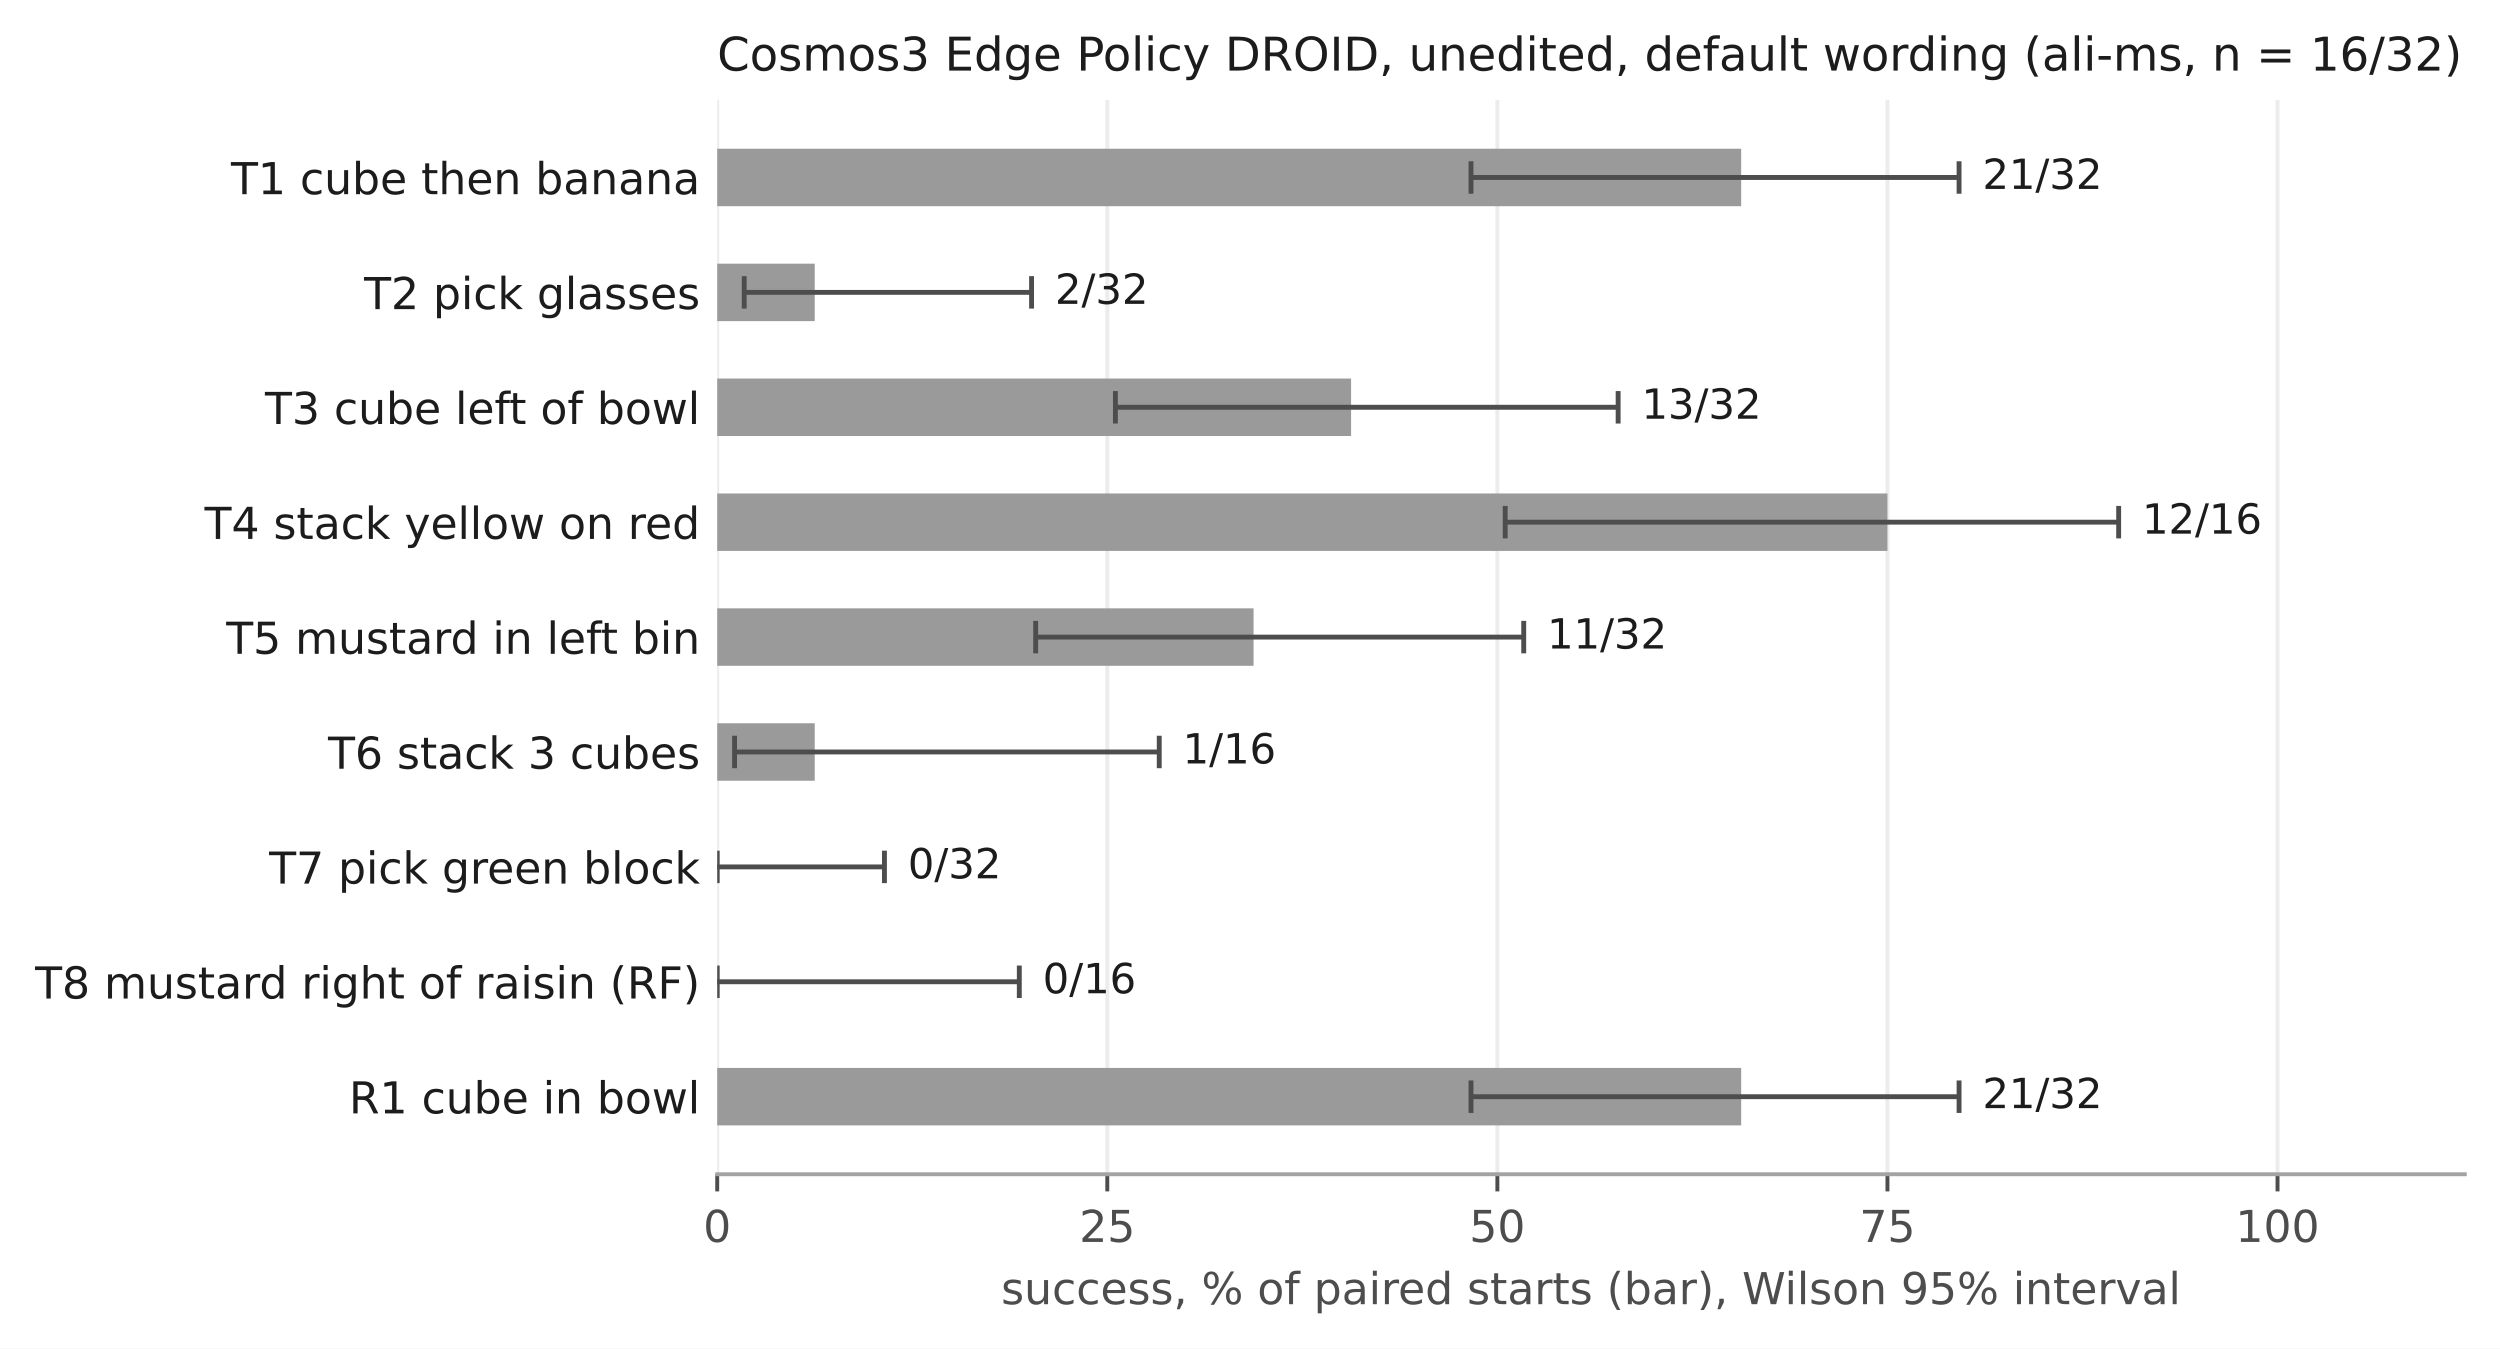
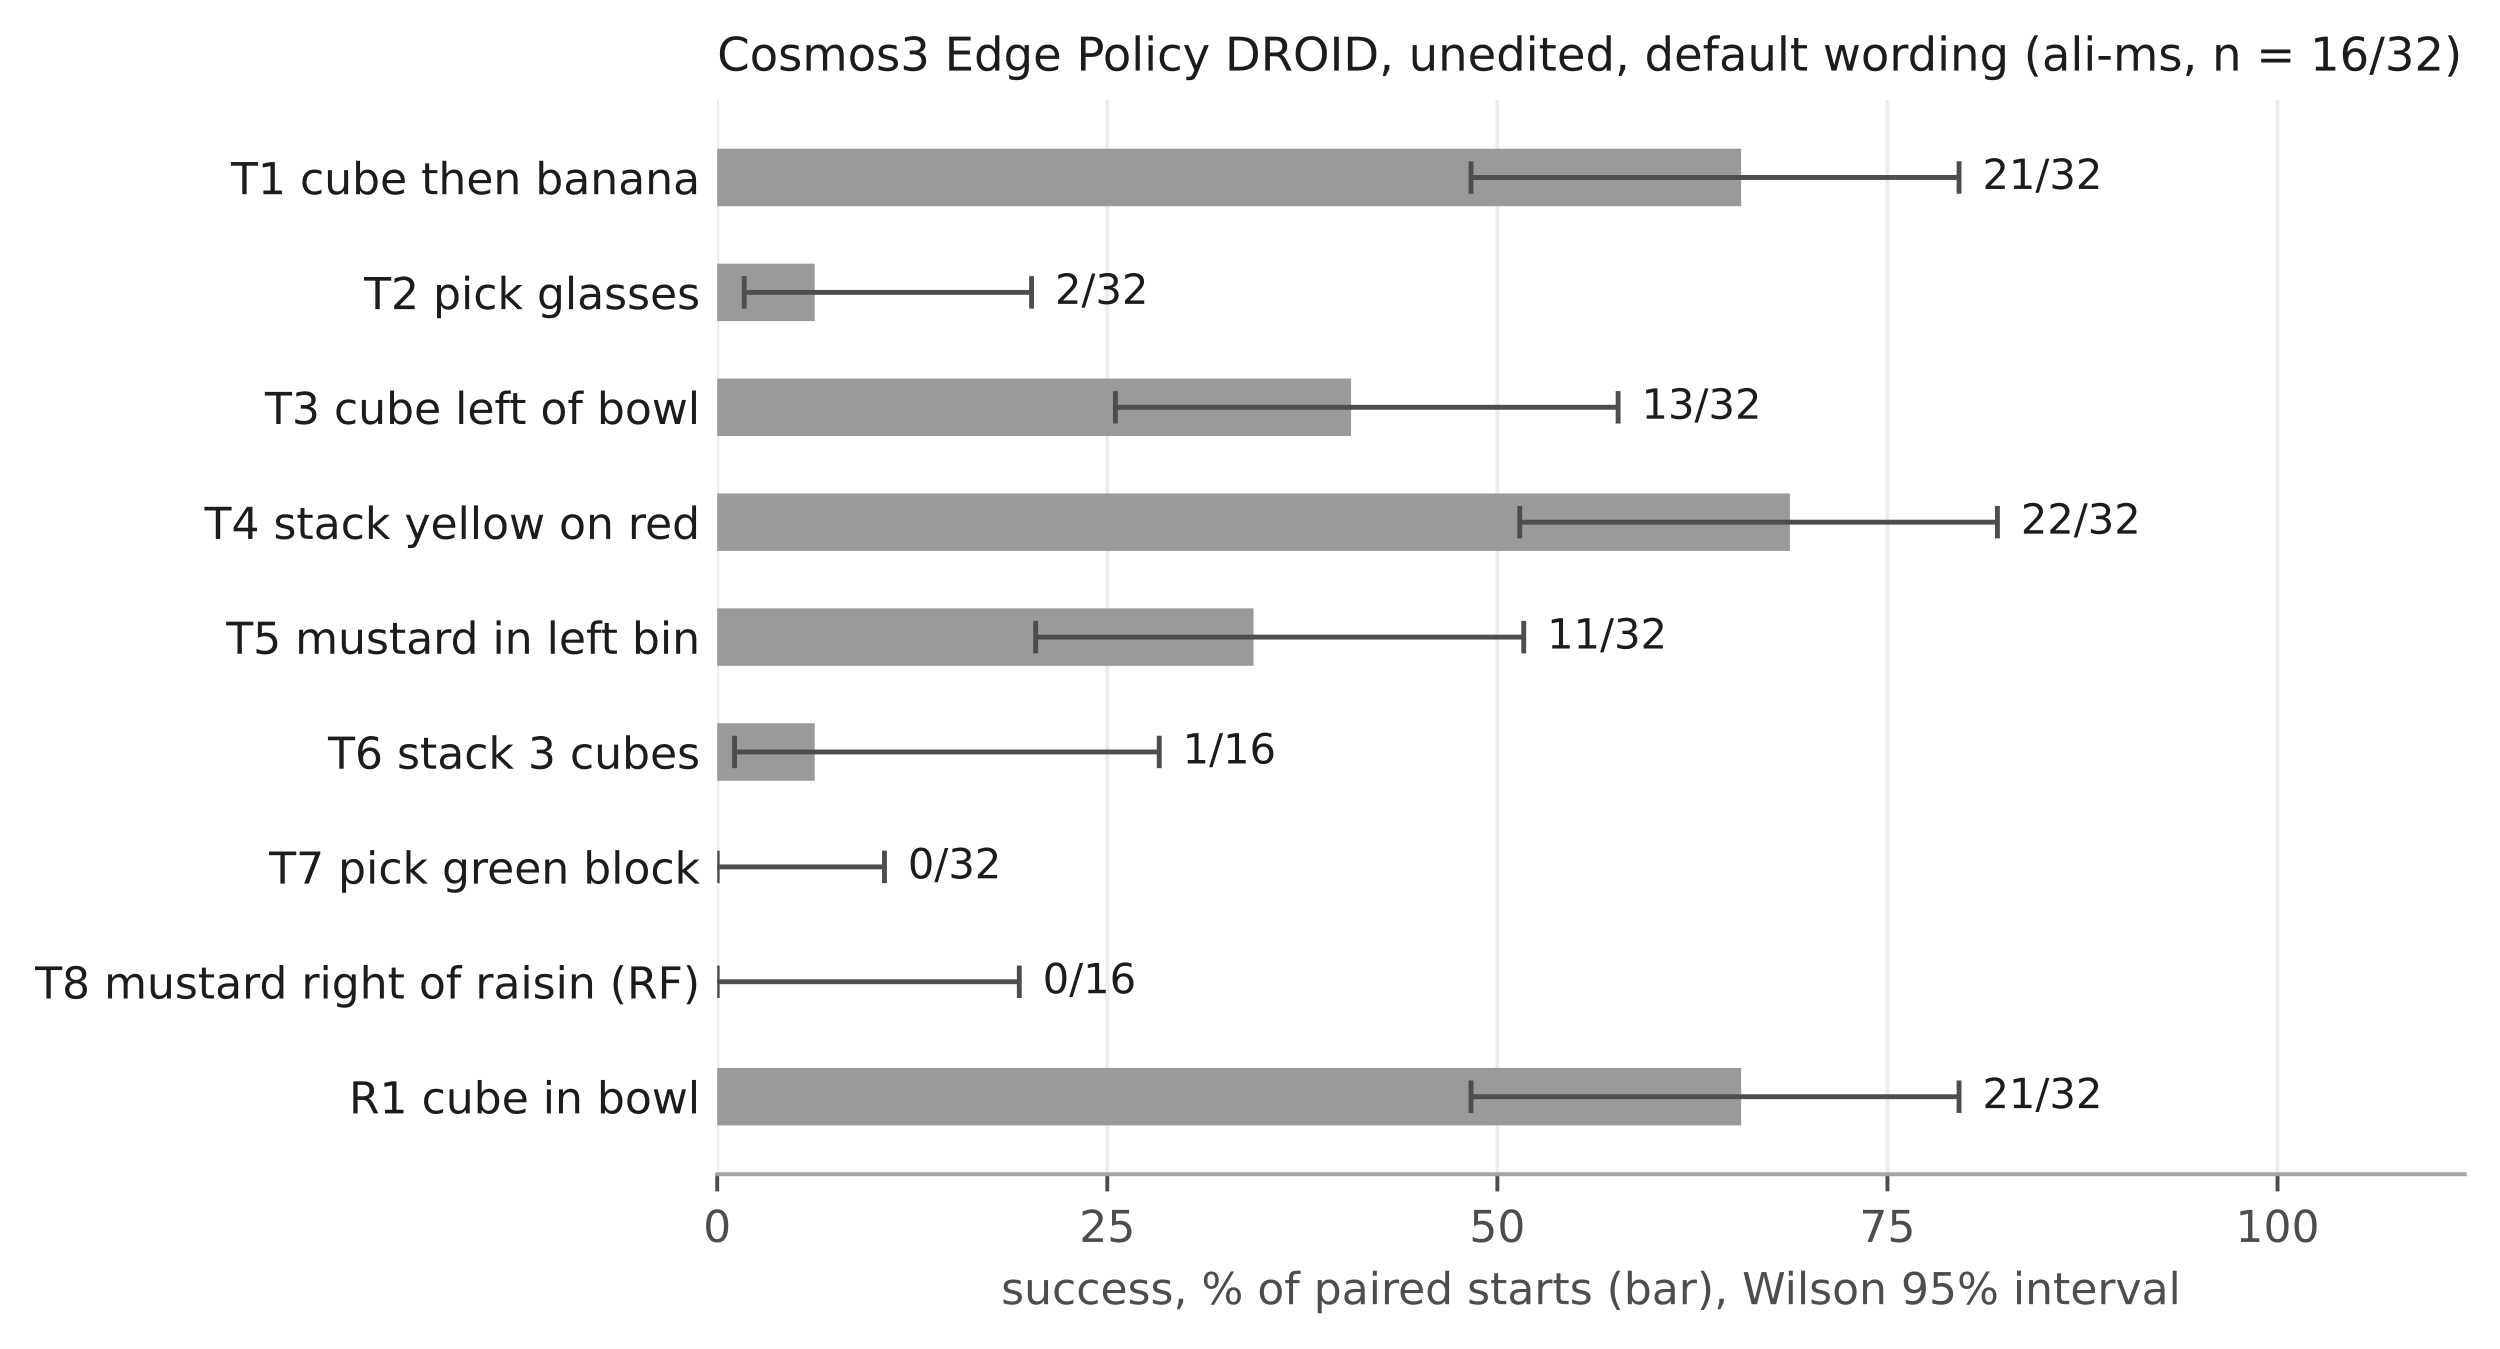
<svg xmlns="http://www.w3.org/2000/svg" xmlns:xlink="http://www.w3.org/1999/xlink" width="510.885pt" height="275.582pt" viewBox="0 0 510.885 275.582" version="1.1">
  <defs>
    <style type="text/css">*{stroke-linejoin: round; stroke-linecap: butt}</style>
  </defs>
  <g id="figure_1">
    <g id="patch_1">
      <path d="M -0 275.582  L 510.885 275.582  L 510.885 0  L -0 0  z " style="fill: #ffffff" />
    </g>
    <g id="axes_1">
      <g id="patch_2">
        <path d="M 146.565 239.961  L 503.685 239.961  L 503.685 20.419  L 146.565 20.419  z " style="fill: #ffffff" />
      </g>
      <g id="matplotlib.axis_1">
        <g id="xtick_1">
          <g id="line2d_1">
-             <path d="M 146.565 239.961  L 146.565 20.419  " clip-path="url(#pd0355b77bd)" style="fill: none; stroke: #ececec; stroke-width: 0.8; stroke-linecap: square" />
+             <path d="M 146.565 239.961  L 146.565 20.419  " clip-path="url(#pef04ab08bd)" style="fill: none; stroke: #ececec; stroke-width: 0.8; stroke-linecap: square" />
          </g>
          <g id="line2d_2">
            <defs>
-               <path id="m0cc75fba2d" d="M 0 0  L 0 3.5  " style="stroke: #4d4d4d; stroke-width: 0.8" />
+               <path id="m69adfb85bb" d="M 0 0  L 0 3.5  " style="stroke: #4d4d4d; stroke-width: 0.8" />
            </defs>
            <g>
-               <use xlink:href="#m0cc75fba2d" x="146.565" y="239.961" style="fill: #4d4d4d; stroke: #4d4d4d; stroke-width: 0.8" />
+               <use xlink:href="#m69adfb85bb" x="146.565" y="239.961" style="fill: #4d4d4d; stroke: #4d4d4d; stroke-width: 0.8" />
            </g>
          </g>
          <g id="text_1">
            <text style="font-size: 9px; font-family: 'DejaVu Sans'; text-anchor: middle; fill: #4d4d4d" x="146.565" y="253.8" transform="rotate(-0 146.5648 253.7995)">0</text>
          </g>
        </g>
        <g id="xtick_2">
          <g id="line2d_3">
-             <path d="M 226.279 239.961  L 226.279 20.419  " clip-path="url(#pd0355b77bd)" style="fill: none; stroke: #ececec; stroke-width: 0.8; stroke-linecap: square" />
+             <path d="M 226.279 239.961  L 226.279 20.419  " clip-path="url(#pef04ab08bd)" style="fill: none; stroke: #ececec; stroke-width: 0.8; stroke-linecap: square" />
          </g>
          <g id="line2d_4">
            <g>
-               <use xlink:href="#m0cc75fba2d" x="226.279" y="239.961" style="fill: #4d4d4d; stroke: #4d4d4d; stroke-width: 0.8" />
+               <use xlink:href="#m69adfb85bb" x="226.279" y="239.961" style="fill: #4d4d4d; stroke: #4d4d4d; stroke-width: 0.8" />
            </g>
          </g>
          <g id="text_2">
            <text style="font-size: 9px; font-family: 'DejaVu Sans'; text-anchor: middle; fill: #4d4d4d" x="226.279" y="253.8" transform="rotate(-0 226.2791 253.7995)">25</text>
          </g>
        </g>
        <g id="xtick_3">
          <g id="line2d_5">
-             <path d="M 305.993 239.961  L 305.993 20.419  " clip-path="url(#pd0355b77bd)" style="fill: none; stroke: #ececec; stroke-width: 0.8; stroke-linecap: square" />
+             <path d="M 305.993 239.961  L 305.993 20.419  " clip-path="url(#pef04ab08bd)" style="fill: none; stroke: #ececec; stroke-width: 0.8; stroke-linecap: square" />
          </g>
          <g id="line2d_6">
            <g>
-               <use xlink:href="#m0cc75fba2d" x="305.993" y="239.961" style="fill: #4d4d4d; stroke: #4d4d4d; stroke-width: 0.8" />
+               <use xlink:href="#m69adfb85bb" x="305.993" y="239.961" style="fill: #4d4d4d; stroke: #4d4d4d; stroke-width: 0.8" />
            </g>
          </g>
          <g id="text_3">
            <text style="font-size: 9px; font-family: 'DejaVu Sans'; text-anchor: middle; fill: #4d4d4d" x="305.993" y="253.8" transform="rotate(-0 305.9934 253.7995)">50</text>
          </g>
        </g>
        <g id="xtick_4">
          <g id="line2d_7">
-             <path d="M 385.708 239.961  L 385.708 20.419  " clip-path="url(#pd0355b77bd)" style="fill: none; stroke: #ececec; stroke-width: 0.8; stroke-linecap: square" />
+             <path d="M 385.708 239.961  L 385.708 20.419  " clip-path="url(#pef04ab08bd)" style="fill: none; stroke: #ececec; stroke-width: 0.8; stroke-linecap: square" />
          </g>
          <g id="line2d_8">
            <g>
-               <use xlink:href="#m0cc75fba2d" x="385.708" y="239.961" style="fill: #4d4d4d; stroke: #4d4d4d; stroke-width: 0.8" />
+               <use xlink:href="#m69adfb85bb" x="385.708" y="239.961" style="fill: #4d4d4d; stroke: #4d4d4d; stroke-width: 0.8" />
            </g>
          </g>
          <g id="text_4">
            <text style="font-size: 9px; font-family: 'DejaVu Sans'; text-anchor: middle; fill: #4d4d4d" x="385.708" y="253.8" transform="rotate(-0 385.7077 253.7995)">75</text>
          </g>
        </g>
        <g id="xtick_5">
          <g id="line2d_9">
-             <path d="M 465.422 239.961  L 465.422 20.419  " clip-path="url(#pd0355b77bd)" style="fill: none; stroke: #ececec; stroke-width: 0.8; stroke-linecap: square" />
+             <path d="M 465.422 239.961  L 465.422 20.419  " clip-path="url(#pef04ab08bd)" style="fill: none; stroke: #ececec; stroke-width: 0.8; stroke-linecap: square" />
          </g>
          <g id="line2d_10">
            <g>
-               <use xlink:href="#m0cc75fba2d" x="465.422" y="239.961" style="fill: #4d4d4d; stroke: #4d4d4d; stroke-width: 0.8" />
+               <use xlink:href="#m69adfb85bb" x="465.422" y="239.961" style="fill: #4d4d4d; stroke: #4d4d4d; stroke-width: 0.8" />
            </g>
          </g>
          <g id="text_5">
            <text style="font-size: 9px; font-family: 'DejaVu Sans'; text-anchor: middle; fill: #4d4d4d" x="465.422" y="253.8" transform="rotate(-0 465.422 253.7995)">100</text>
          </g>
        </g>
        <g id="text_6">
          <text style="font-size: 9px; font-family: 'DejaVu Sans'; text-anchor: middle; fill: #4d4d4d" x="325.125" y="266.51" transform="rotate(-0 325.1248 266.5098)">success, % of paired starts (bar), Wilson 95% interval</text>
        </g>
      </g>
      <g id="matplotlib.axis_2">
        <g id="ytick_1">
          <g id="line2d_11" />
          <g id="text_7">
            <text style="font-size: 9px; font-family: 'DejaVu Sans'; text-anchor: end; fill: #1c1c1c" x="143.065" y="227.531" transform="rotate(-0 143.0648 227.5309)">R1 cube in bowl</text>
          </g>
        </g>
        <g id="ytick_2">
          <g id="line2d_12" />
          <g id="text_8">
            <text style="font-size: 9px; font-family: 'DejaVu Sans'; text-anchor: end; fill: #1c1c1c" x="143.065" y="204.05" transform="rotate(-0 143.0648 204.0504)">T8 mustard right of raisin (RF)</text>
          </g>
        </g>
        <g id="ytick_3">
          <g id="line2d_13" />
          <g id="text_9">
            <text style="font-size: 9px; font-family: 'DejaVu Sans'; text-anchor: end; fill: #1c1c1c" x="143.065" y="180.57" transform="rotate(-0 143.0648 180.57)">T7 pick green block</text>
          </g>
        </g>
        <g id="ytick_4">
          <g id="line2d_14" />
          <g id="text_10">
            <text style="font-size: 9px; font-family: 'DejaVu Sans'; text-anchor: end; fill: #1c1c1c" x="143.065" y="157.089" transform="rotate(-0 143.0648 157.0895)">T6 stack 3 cubes</text>
          </g>
        </g>
        <g id="ytick_5">
          <g id="line2d_15" />
          <g id="text_11">
            <text style="font-size: 9px; font-family: 'DejaVu Sans'; text-anchor: end; fill: #1c1c1c" x="143.065" y="133.609" transform="rotate(-0 143.0648 133.609)">T5 mustard in left bin</text>
          </g>
        </g>
        <g id="ytick_6">
          <g id="line2d_16" />
          <g id="text_12">
            <text style="font-size: 9px; font-family: 'DejaVu Sans'; text-anchor: end; fill: #1c1c1c" x="143.065" y="110.129" transform="rotate(-0 143.0648 110.1285)">T4 stack yellow on red</text>
          </g>
        </g>
        <g id="ytick_7">
          <g id="line2d_17" />
          <g id="text_13">
            <text style="font-size: 9px; font-family: 'DejaVu Sans'; text-anchor: end; fill: #1c1c1c" x="143.065" y="86.648" transform="rotate(-0 143.0648 86.64807)">T3 cube left of bowl</text>
          </g>
        </g>
        <g id="ytick_8">
          <g id="line2d_18" />
          <g id="text_14">
            <text style="font-size: 9px; font-family: 'DejaVu Sans'; text-anchor: end; fill: #1c1c1c" x="143.065" y="63.168" transform="rotate(-0 143.0648 63.1676)">T2 pick glasses</text>
          </g>
        </g>
        <g id="ytick_9">
          <g id="line2d_19" />
          <g id="text_15">
            <text style="font-size: 9px; font-family: 'DejaVu Sans'; text-anchor: end; fill: #1c1c1c" x="143.065" y="39.687" transform="rotate(-0 143.0648 39.68713)">T1 cube then banana</text>
          </g>
        </g>
      </g>
      <g id="patch_3">
-         <path d="M 146.565 42.138  L 355.815 42.138  L 355.815 30.398  L 146.565 30.398  z " clip-path="url(#pd0355b77bd)" style="fill: #9a9a9a" />
+         <path d="M 146.565 42.138  L 355.815 42.138  L 355.815 30.398  L 146.565 30.398  z " clip-path="url(#pef04ab08bd)" style="fill: #9a9a9a" />
      </g>
      <g id="patch_4">
-         <path d="M 146.565 65.618  L 166.493 65.618  L 166.493 53.878  L 146.565 53.878  z " clip-path="url(#pd0355b77bd)" style="fill: #9a9a9a" />
+         <path d="M 146.565 65.618  L 166.493 65.618  L 166.493 53.878  L 146.565 53.878  z " clip-path="url(#pef04ab08bd)" style="fill: #9a9a9a" />
      </g>
      <g id="patch_5">
-         <path d="M 146.565 89.099  L 276.101 89.099  L 276.101 77.359  L 146.565 77.359  z " clip-path="url(#pd0355b77bd)" style="fill: #9a9a9a" />
+         <path d="M 146.565 89.099  L 276.101 89.099  L 276.101 77.359  L 146.565 77.359  z " clip-path="url(#pef04ab08bd)" style="fill: #9a9a9a" />
      </g>
      <g id="patch_6">
-         <path d="M 146.565 112.579  L 385.708 112.579  L 385.708 100.839  L 146.565 100.839  z " clip-path="url(#pd0355b77bd)" style="fill: #9a9a9a" />
+         <path d="M 146.565 112.579  L 365.779 112.579  L 365.779 100.839  L 146.565 100.839  z " clip-path="url(#pef04ab08bd)" style="fill: #9a9a9a" />
      </g>
      <g id="patch_7">
-         <path d="M 146.565 136.06  L 256.172 136.06  L 256.172 124.32  L 146.565 124.32  z " clip-path="url(#pd0355b77bd)" style="fill: #9a9a9a" />
+         <path d="M 146.565 136.06  L 256.172 136.06  L 256.172 124.32  L 146.565 124.32  z " clip-path="url(#pef04ab08bd)" style="fill: #9a9a9a" />
      </g>
      <g id="patch_8">
-         <path d="M 146.565 159.54  L 166.493 159.54  L 166.493 147.8  L 146.565 147.8  z " clip-path="url(#pd0355b77bd)" style="fill: #9a9a9a" />
+         <path d="M 146.565 159.54  L 166.493 159.54  L 166.493 147.8  L 146.565 147.8  z " clip-path="url(#pef04ab08bd)" style="fill: #9a9a9a" />
      </g>
      <g id="patch_9">
-         <path d="M 146.565 183.021  L 146.565 183.021  L 146.565 171.281  L 146.565 171.281  z " clip-path="url(#pd0355b77bd)" style="fill: #9a9a9a" />
+         <path d="M 146.565 183.021  L 146.565 183.021  L 146.565 171.281  L 146.565 171.281  z " clip-path="url(#pef04ab08bd)" style="fill: #9a9a9a" />
      </g>
      <g id="patch_10">
-         <path d="M 146.565 206.501  L 146.565 206.501  L 146.565 194.761  L 146.565 194.761  z " clip-path="url(#pd0355b77bd)" style="fill: #9a9a9a" />
+         <path d="M 146.565 206.501  L 146.565 206.501  L 146.565 194.761  L 146.565 194.761  z " clip-path="url(#pef04ab08bd)" style="fill: #9a9a9a" />
      </g>
      <g id="patch_11">
-         <path d="M 146.565 229.982  L 355.815 229.982  L 355.815 218.241  L 146.565 218.241  z " clip-path="url(#pd0355b77bd)" style="fill: #9a9a9a" />
+         <path d="M 146.565 229.982  L 355.815 229.982  L 355.815 218.241  L 146.565 218.241  z " clip-path="url(#pef04ab08bd)" style="fill: #9a9a9a" />
      </g>
      <g id="patch_12">
        <path d="M 146.565 239.961  L 503.685 239.961  " style="fill: none; stroke: #a3a3a3; stroke-width: 0.8; stroke-linejoin: miter; stroke-linecap: square" />
      </g>
      <g id="line2d_20">
-         <path d="M 300.608 36.268  L 400.342 36.268  " clip-path="url(#pd0355b77bd)" style="fill: none; stroke: #4d4d4d" />
+         <path d="M 300.608 36.268  L 400.342 36.268  " clip-path="url(#pef04ab08bd)" style="fill: none; stroke: #4d4d4d" />
      </g>
      <g id="line2d_21">
-         <path d="M 300.608 39.085  L 300.608 33.45  " clip-path="url(#pd0355b77bd)" style="fill: none; stroke: #4d4d4d; stroke-linecap: square" />
+         <path d="M 300.608 39.085  L 300.608 33.45  " clip-path="url(#pef04ab08bd)" style="fill: none; stroke: #4d4d4d; stroke-linecap: square" />
      </g>
      <g id="line2d_22">
-         <path d="M 400.342 39.085  L 400.342 33.45  " clip-path="url(#pd0355b77bd)" style="fill: none; stroke: #4d4d4d; stroke-linecap: square" />
+         <path d="M 400.342 39.085  L 400.342 33.45  " clip-path="url(#pef04ab08bd)" style="fill: none; stroke: #4d4d4d; stroke-linecap: square" />
      </g>
      <g id="text_16">
        <text style="font-size: 8.5px; font-family: 'DejaVu Sans'; text-anchor: start; fill: #1c1c1c" x="405.125" y="38.613" transform="rotate(-0 405.1247 38.6133)">21/32</text>
      </g>
      <g id="line2d_23">
-         <path d="M 152.084 59.748  L 210.805 59.748  " clip-path="url(#pd0355b77bd)" style="fill: none; stroke: #4d4d4d" />
+         <path d="M 152.084 59.748  L 210.805 59.748  " clip-path="url(#pef04ab08bd)" style="fill: none; stroke: #4d4d4d" />
      </g>
      <g id="line2d_24">
-         <path d="M 152.084 62.566  L 152.084 56.931  " clip-path="url(#pd0355b77bd)" style="fill: none; stroke: #4d4d4d; stroke-linecap: square" />
+         <path d="M 152.084 62.566  L 152.084 56.931  " clip-path="url(#pef04ab08bd)" style="fill: none; stroke: #4d4d4d; stroke-linecap: square" />
      </g>
      <g id="line2d_25">
-         <path d="M 210.805 62.566  L 210.805 56.931  " clip-path="url(#pd0355b77bd)" style="fill: none; stroke: #4d4d4d; stroke-linecap: square" />
+         <path d="M 210.805 62.566  L 210.805 56.931  " clip-path="url(#pef04ab08bd)" style="fill: none; stroke: #4d4d4d; stroke-linecap: square" />
      </g>
      <g id="text_17">
        <text style="font-size: 8.5px; font-family: 'DejaVu Sans'; text-anchor: start; fill: #1c1c1c" x="215.588" y="62.094" transform="rotate(-0 215.5882 62.09377)">2/32</text>
      </g>
      <g id="line2d_26">
-         <path d="M 227.936 83.229  L 330.673 83.229  " clip-path="url(#pd0355b77bd)" style="fill: none; stroke: #4d4d4d" />
+         <path d="M 227.936 83.229  L 330.673 83.229  " clip-path="url(#pef04ab08bd)" style="fill: none; stroke: #4d4d4d" />
      </g>
      <g id="line2d_27">
-         <path d="M 227.936 86.046  L 227.936 80.411  " clip-path="url(#pd0355b77bd)" style="fill: none; stroke: #4d4d4d; stroke-linecap: square" />
+         <path d="M 227.936 86.046  L 227.936 80.411  " clip-path="url(#pef04ab08bd)" style="fill: none; stroke: #4d4d4d; stroke-linecap: square" />
      </g>
      <g id="line2d_28">
-         <path d="M 330.673 86.046  L 330.673 80.411  " clip-path="url(#pd0355b77bd)" style="fill: none; stroke: #4d4d4d; stroke-linecap: square" />
+         <path d="M 330.673 86.046  L 330.673 80.411  " clip-path="url(#pef04ab08bd)" style="fill: none; stroke: #4d4d4d; stroke-linecap: square" />
      </g>
      <g id="text_18">
        <text style="font-size: 8.5px; font-family: 'DejaVu Sans'; text-anchor: start; fill: #1c1c1c" x="335.456" y="85.574" transform="rotate(-0 335.4557 85.57424)">13/32</text>
      </g>
      <g id="line2d_29">
-         <path d="M 307.593 106.709  L 432.956 106.709  " clip-path="url(#pd0355b77bd)" style="fill: none; stroke: #4d4d4d" />
+         <path d="M 310.564 106.709  L 408.179 106.709  " clip-path="url(#pef04ab08bd)" style="fill: none; stroke: #4d4d4d" />
      </g>
      <g id="line2d_30">
-         <path d="M 307.593 109.527  L 307.593 103.892  " clip-path="url(#pd0355b77bd)" style="fill: none; stroke: #4d4d4d; stroke-linecap: square" />
+         <path d="M 310.564 109.527  L 310.564 103.892  " clip-path="url(#pef04ab08bd)" style="fill: none; stroke: #4d4d4d; stroke-linecap: square" />
      </g>
      <g id="line2d_31">
-         <path d="M 432.956 109.527  L 432.956 103.892  " clip-path="url(#pd0355b77bd)" style="fill: none; stroke: #4d4d4d; stroke-linecap: square" />
+         <path d="M 408.179 109.527  L 408.179 103.892  " clip-path="url(#pef04ab08bd)" style="fill: none; stroke: #4d4d4d; stroke-linecap: square" />
      </g>
      <g id="text_19">
-         <text style="font-size: 8.5px; font-family: 'DejaVu Sans'; text-anchor: start; fill: #1c1c1c" x="437.739" y="109.055" transform="rotate(-0 437.7386 109.0547)">12/16</text>
+         <text style="font-size: 8.5px; font-family: 'DejaVu Sans'; text-anchor: start; fill: #1c1c1c" x="412.962" y="109.055" transform="rotate(-0 412.9619 109.0547)">22/32</text>
      </g>
      <g id="line2d_32">
-         <path d="M 211.645 130.19  L 311.379 130.19  " clip-path="url(#pd0355b77bd)" style="fill: none; stroke: #4d4d4d" />
+         <path d="M 211.645 130.19  L 311.379 130.19  " clip-path="url(#pef04ab08bd)" style="fill: none; stroke: #4d4d4d" />
      </g>
      <g id="line2d_33">
-         <path d="M 211.645 133.007  L 211.645 127.372  " clip-path="url(#pd0355b77bd)" style="fill: none; stroke: #4d4d4d; stroke-linecap: square" />
+         <path d="M 211.645 133.007  L 211.645 127.372  " clip-path="url(#pef04ab08bd)" style="fill: none; stroke: #4d4d4d; stroke-linecap: square" />
      </g>
      <g id="line2d_34">
-         <path d="M 311.379 133.007  L 311.379 127.372  " clip-path="url(#pd0355b77bd)" style="fill: none; stroke: #4d4d4d; stroke-linecap: square" />
+         <path d="M 311.379 133.007  L 311.379 127.372  " clip-path="url(#pef04ab08bd)" style="fill: none; stroke: #4d4d4d; stroke-linecap: square" />
      </g>
      <g id="text_20">
        <text style="font-size: 8.5px; font-family: 'DejaVu Sans'; text-anchor: start; fill: #1c1c1c" x="316.161" y="132.535" transform="rotate(-0 316.1615 132.5352)">11/32</text>
      </g>
      <g id="line2d_35">
-         <path d="M 150.11 153.67  L 236.893 153.67  " clip-path="url(#pd0355b77bd)" style="fill: none; stroke: #4d4d4d" />
+         <path d="M 150.11 153.67  L 236.893 153.67  " clip-path="url(#pef04ab08bd)" style="fill: none; stroke: #4d4d4d" />
      </g>
      <g id="line2d_36">
-         <path d="M 150.11 156.488  L 150.11 150.853  " clip-path="url(#pd0355b77bd)" style="fill: none; stroke: #4d4d4d; stroke-linecap: square" />
+         <path d="M 150.11 156.488  L 150.11 150.853  " clip-path="url(#pef04ab08bd)" style="fill: none; stroke: #4d4d4d; stroke-linecap: square" />
      </g>
      <g id="line2d_37">
-         <path d="M 236.893 156.488  L 236.893 150.853  " clip-path="url(#pd0355b77bd)" style="fill: none; stroke: #4d4d4d; stroke-linecap: square" />
+         <path d="M 236.893 156.488  L 236.893 150.853  " clip-path="url(#pef04ab08bd)" style="fill: none; stroke: #4d4d4d; stroke-linecap: square" />
      </g>
      <g id="text_21">
        <text style="font-size: 8.5px; font-family: 'DejaVu Sans'; text-anchor: start; fill: #1c1c1c" x="241.676" y="156.016" transform="rotate(-0 241.6759 156.0157)">1/16</text>
      </g>
      <g id="line2d_38">
-         <path d="M 146.565 177.151  L 180.74 177.151  " clip-path="url(#pd0355b77bd)" style="fill: none; stroke: #4d4d4d" />
+         <path d="M 146.565 177.151  L 180.74 177.151  " clip-path="url(#pef04ab08bd)" style="fill: none; stroke: #4d4d4d" />
      </g>
      <g id="line2d_39">
-         <path d="M 146.565 179.968  L 146.565 174.333  " clip-path="url(#pd0355b77bd)" style="fill: none; stroke: #4d4d4d; stroke-linecap: square" />
+         <path d="M 146.565 179.968  L 146.565 174.333  " clip-path="url(#pef04ab08bd)" style="fill: none; stroke: #4d4d4d; stroke-linecap: square" />
      </g>
      <g id="line2d_40">
-         <path d="M 180.74 179.968  L 180.74 174.333  " clip-path="url(#pd0355b77bd)" style="fill: none; stroke: #4d4d4d; stroke-linecap: square" />
+         <path d="M 180.74 179.968  L 180.74 174.333  " clip-path="url(#pef04ab08bd)" style="fill: none; stroke: #4d4d4d; stroke-linecap: square" />
      </g>
      <g id="text_22">
        <text style="font-size: 8.5px; font-family: 'DejaVu Sans'; text-anchor: start; fill: #1c1c1c" x="185.523" y="179.496" transform="rotate(-0 185.5226 179.4961)">0/32</text>
      </g>
      <g id="line2d_41">
-         <path d="M 146.565 200.631  L 208.298 200.631  " clip-path="url(#pd0355b77bd)" style="fill: none; stroke: #4d4d4d" />
+         <path d="M 146.565 200.631  L 208.298 200.631  " clip-path="url(#pef04ab08bd)" style="fill: none; stroke: #4d4d4d" />
      </g>
      <g id="line2d_42">
-         <path d="M 146.565 203.449  L 146.565 197.813  " clip-path="url(#pd0355b77bd)" style="fill: none; stroke: #4d4d4d; stroke-linecap: square" />
+         <path d="M 146.565 203.449  L 146.565 197.813  " clip-path="url(#pef04ab08bd)" style="fill: none; stroke: #4d4d4d; stroke-linecap: square" />
      </g>
      <g id="line2d_43">
-         <path d="M 208.298 203.449  L 208.298 197.813  " clip-path="url(#pd0355b77bd)" style="fill: none; stroke: #4d4d4d; stroke-linecap: square" />
+         <path d="M 208.298 203.449  L 208.298 197.813  " clip-path="url(#pef04ab08bd)" style="fill: none; stroke: #4d4d4d; stroke-linecap: square" />
      </g>
      <g id="text_23">
        <text style="font-size: 8.5px; font-family: 'DejaVu Sans'; text-anchor: start; fill: #1c1c1c" x="213.081" y="202.977" transform="rotate(-0 213.0809 202.9766)">0/16</text>
      </g>
      <g id="line2d_44">
-         <path d="M 300.608 224.112  L 400.342 224.112  " clip-path="url(#pd0355b77bd)" style="fill: none; stroke: #4d4d4d" />
+         <path d="M 300.608 224.112  L 400.342 224.112  " clip-path="url(#pef04ab08bd)" style="fill: none; stroke: #4d4d4d" />
      </g>
      <g id="line2d_45">
-         <path d="M 300.608 226.929  L 300.608 221.294  " clip-path="url(#pd0355b77bd)" style="fill: none; stroke: #4d4d4d; stroke-linecap: square" />
+         <path d="M 300.608 226.929  L 300.608 221.294  " clip-path="url(#pef04ab08bd)" style="fill: none; stroke: #4d4d4d; stroke-linecap: square" />
      </g>
      <g id="line2d_46">
-         <path d="M 400.342 226.929  L 400.342 221.294  " clip-path="url(#pd0355b77bd)" style="fill: none; stroke: #4d4d4d; stroke-linecap: square" />
+         <path d="M 400.342 226.929  L 400.342 221.294  " clip-path="url(#pef04ab08bd)" style="fill: none; stroke: #4d4d4d; stroke-linecap: square" />
      </g>
      <g id="text_24">
        <text style="font-size: 8.5px; font-family: 'DejaVu Sans'; text-anchor: start; fill: #1c1c1c" x="405.125" y="226.457" transform="rotate(-0 405.1247 226.4571)">21/32</text>
      </g>
      <g id="text_25">
        <text style="font-size: 9.5px; font-family: 'DejaVu Sans'; text-anchor: start; fill: #1c1c1c" x="146.565" y="14.419" transform="rotate(-0 146.5648 14.41852)">Cosmos3 Edge Policy DROID, unedited, default wording (ali-ms, n = 16/32)</text>
      </g>
    </g>
  </g>
  <defs>
-     <clipPath id="pd0355b77bd">
+     <clipPath id="pef04ab08bd">
      <rect x="146.565" y="20.419" width="357.12" height="219.542" />
    </clipPath>
  </defs>
</svg>
